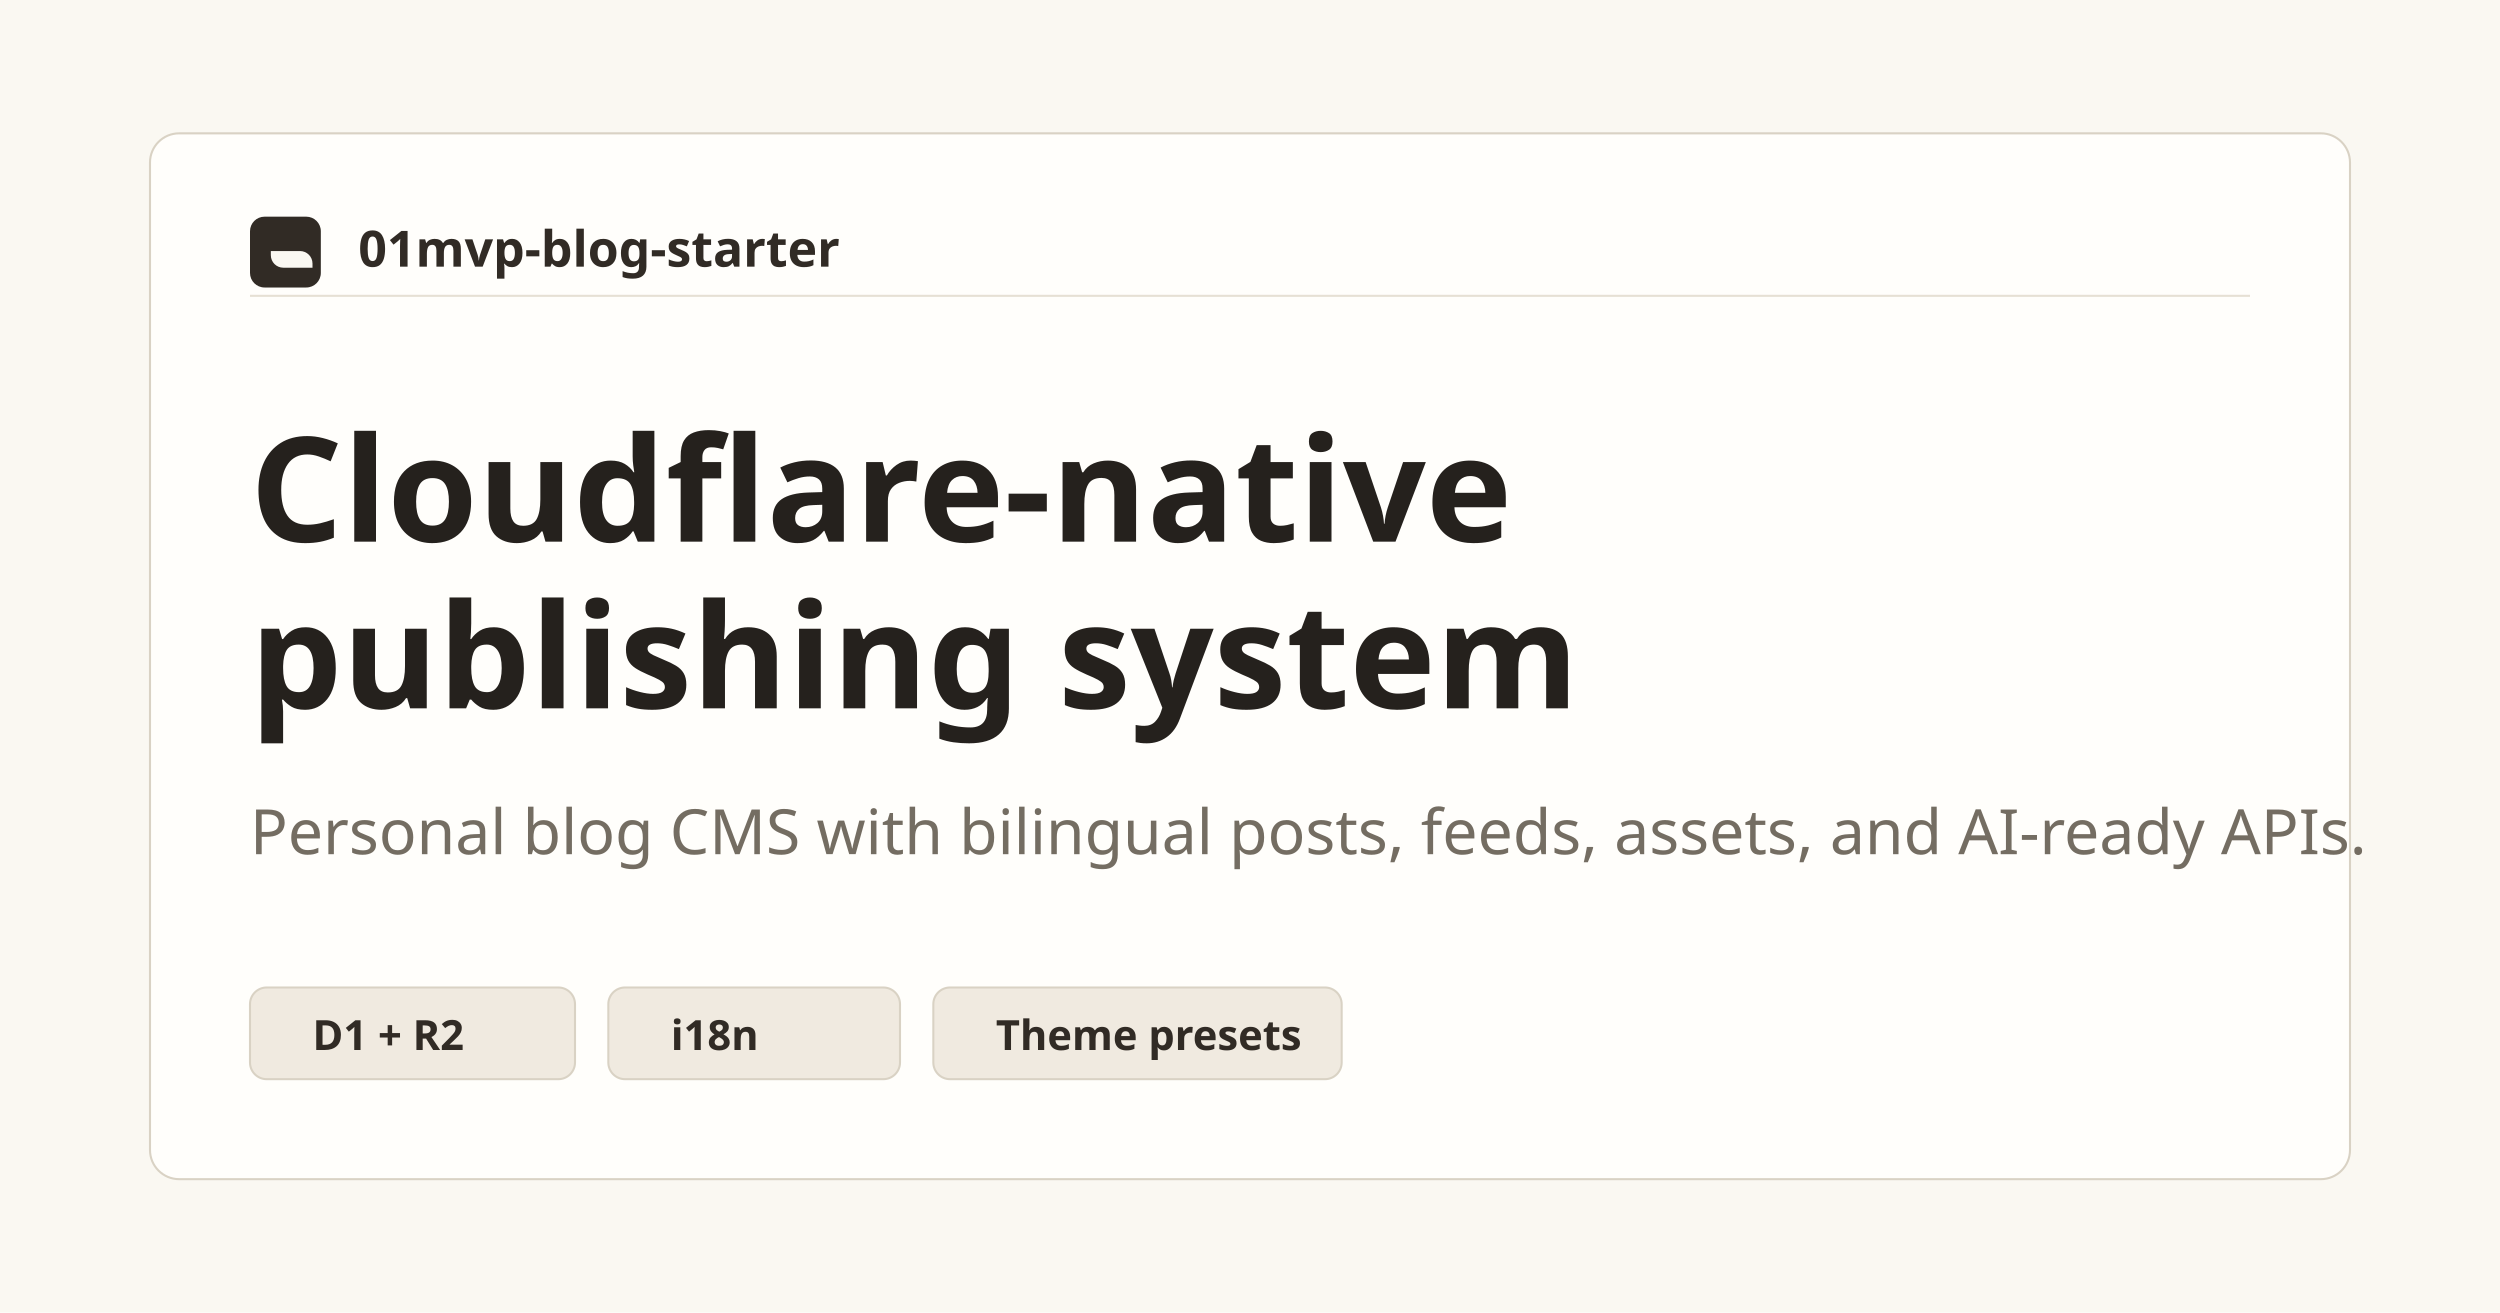
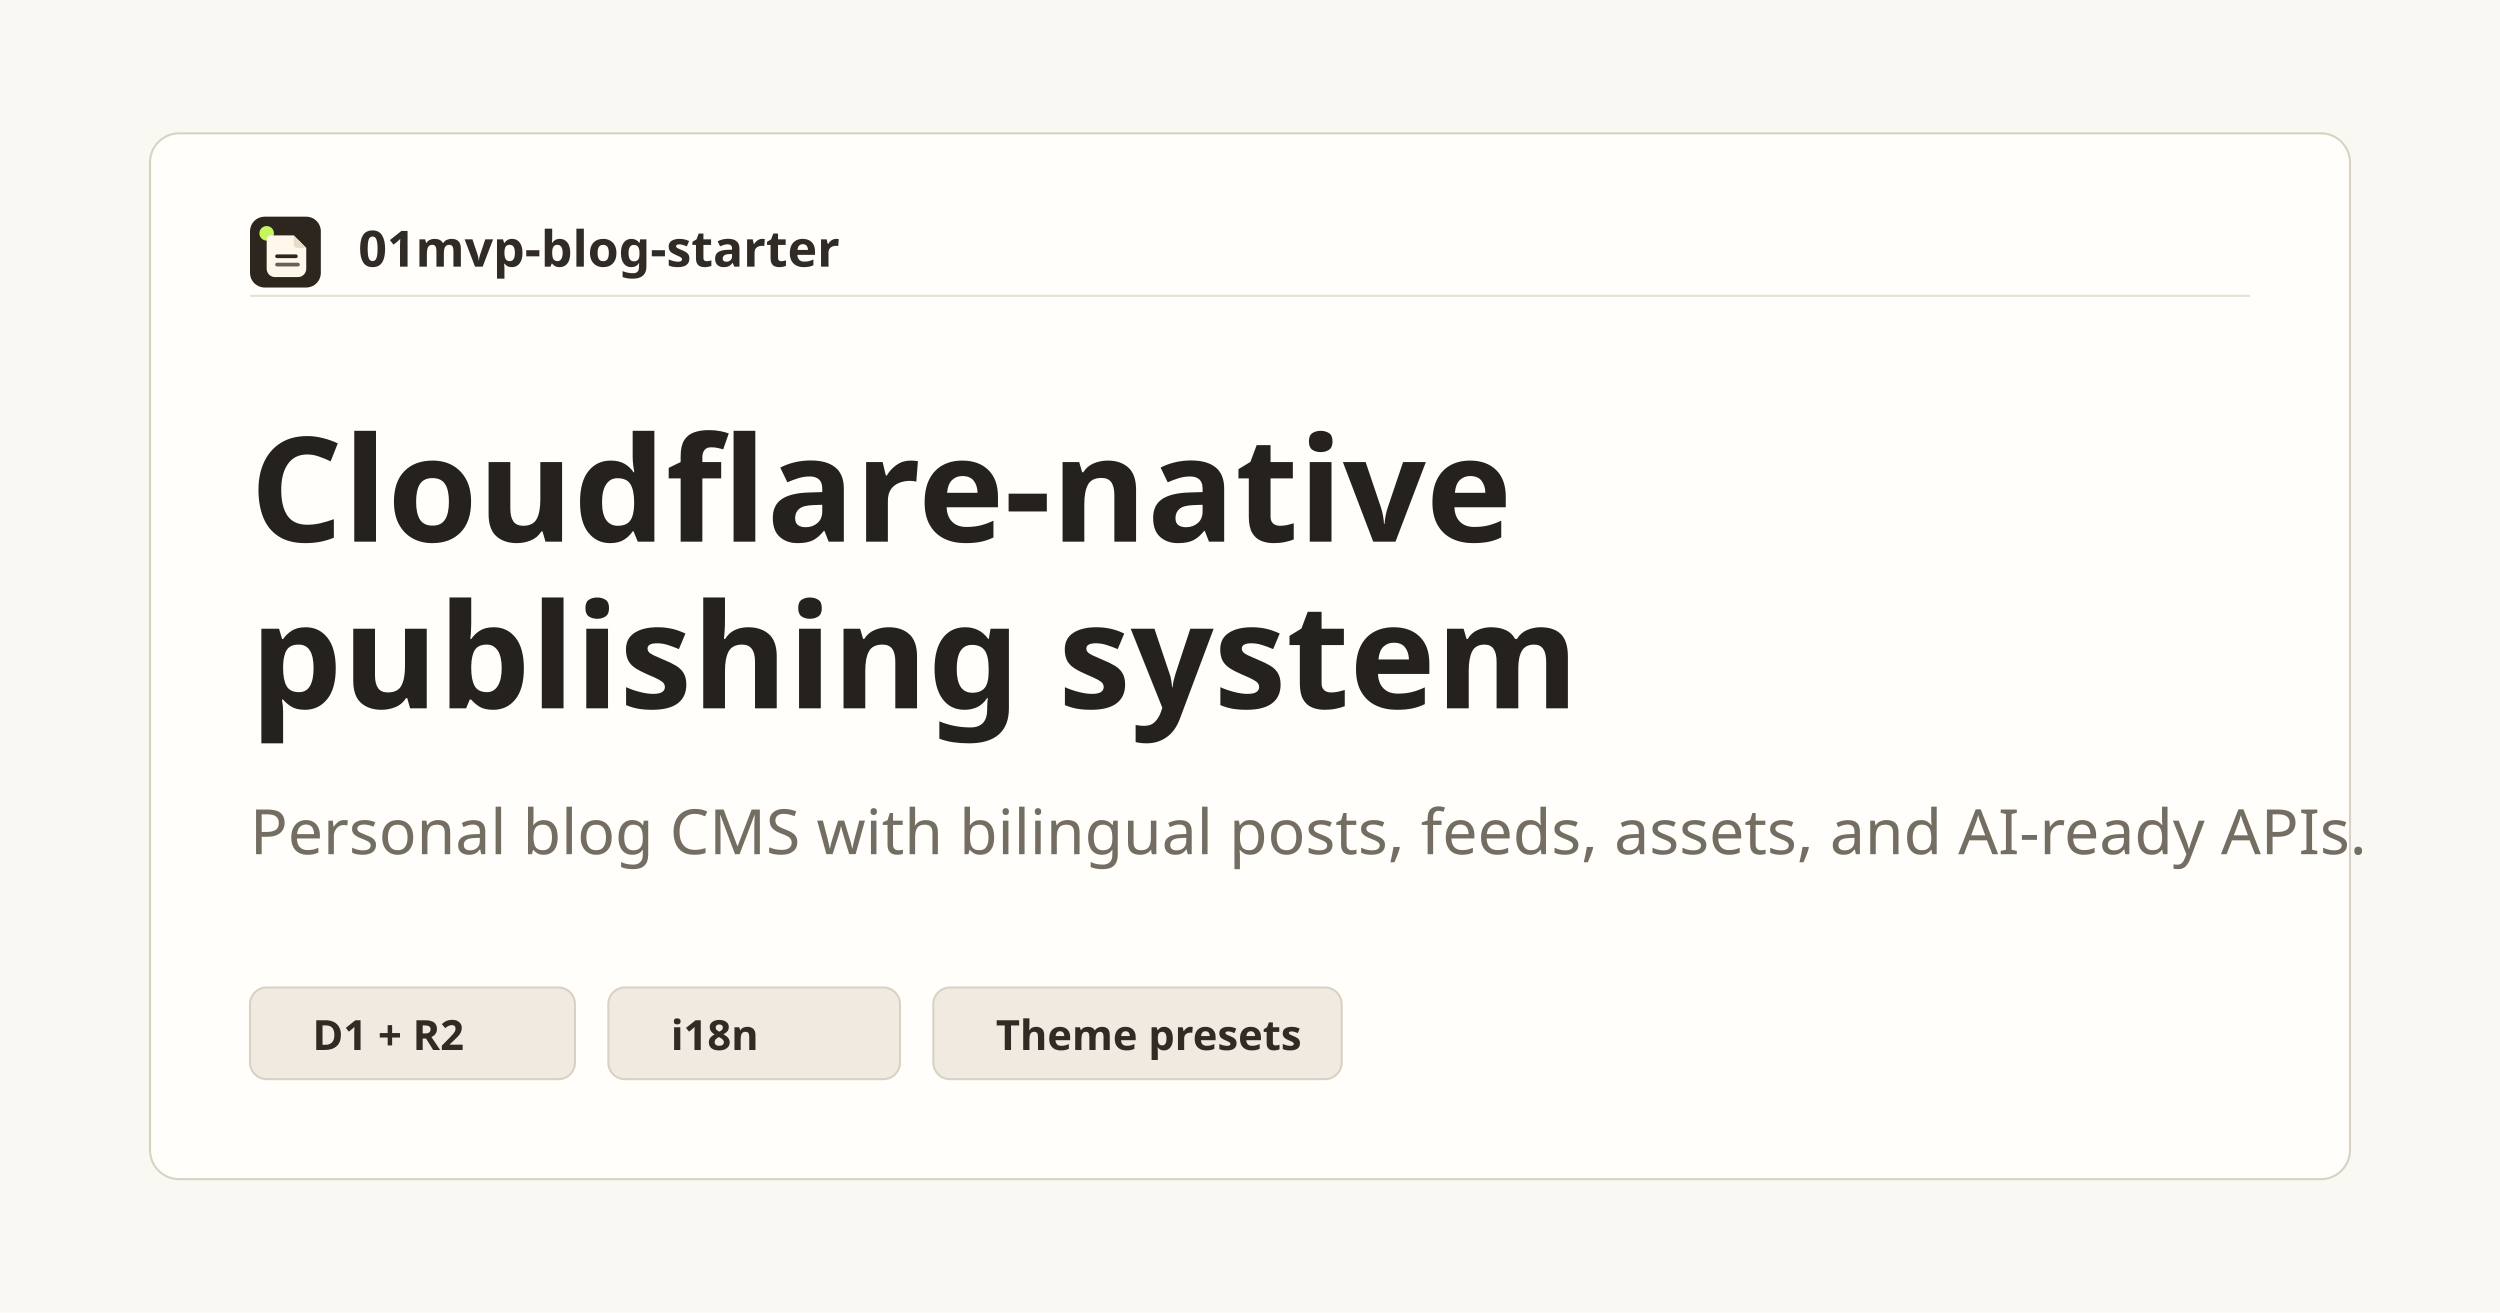
<svg xmlns="http://www.w3.org/2000/svg" width="1200" height="630" viewBox="0 0 1200 630" fill="none">
  <rect width="1200" height="630" fill="#FAF8F2" />
  <rect x="72" y="64" width="1056" height="502" rx="14" fill="#FFFEFB" stroke="#D9D2C4" />
  <path d="M120 142H1080" stroke="#E6E0D4" />
-   <rect x="120" y="104" width="34" height="34" rx="7" fill="#312B25" />
-   <path d="M130 120.5H144C147.314 120.5 150 123.186 150 126.5V128.5H136C132.686 128.5 130 125.814 130 122.5V120.5Z" fill="#FAF8F2" />
+   <rect x="120" y="104" width="34" height="34" rx="7" fill="#2C261F" />
+   <circle cx="128" cy="112" r="3.5" fill="#C6F55E" />
+   <path d="M130 113H141L147 119V129C147 131.209 145.209 133 143 133H132C129.791 133 128 131.209 128 129V115C128 113.895 128.895 113 130 113Z" fill="#FFF8EA" />
+   <path d="M141 113V117.5C141 118.328 141.672 119 142.5 119H147L141 113Z" fill="#E8DCC8" />
+   <path d="M133 123H142" stroke="#2C261F" stroke-width="1.8" stroke-linecap="round" />
+   <path d="M133 127H143" stroke="#2C261F" stroke-width="1.8" stroke-linecap="round" opacity="0.72" />
  <text x="172" y="128" fill="#312B25" font-family="ui-sans-serif, system-ui, sans-serif" font-size="24" font-weight="650">01mvp-blog-starter</text>
  <text x="120" y="260" fill="#25211D" font-family="ui-sans-serif, system-ui, sans-serif" font-size="70" font-weight="680">Cloudflare-native</text>
  <text x="120" y="340" fill="#25211D" font-family="ui-sans-serif, system-ui, sans-serif" font-size="70" font-weight="680">publishing system</text>
  <text x="120" y="410" fill="#746D62" font-family="ui-sans-serif, system-ui, sans-serif" font-size="30" font-weight="450">Personal blog CMS with bilingual posts, feeds, assets, and AI-ready APIs.</text>
  <rect x="120" y="474" width="156" height="44" rx="8" fill="#F0EAE0" stroke="#D9D2C4" />
  <text x="150" y="504" fill="#312B25" font-family="ui-sans-serif, system-ui, sans-serif" font-size="20" font-weight="600">D1 + R2</text>
  <rect x="292" y="474" width="140" height="44" rx="8" fill="#F0EAE0" stroke="#D9D2C4" />
  <text x="322" y="504" fill="#312B25" font-family="ui-sans-serif, system-ui, sans-serif" font-size="20" font-weight="600">i18n</text>
  <rect x="448" y="474" width="196" height="44" rx="8" fill="#F0EAE0" stroke="#D9D2C4" />
  <text x="478" y="504" fill="#312B25" font-family="ui-sans-serif, system-ui, sans-serif" font-size="20" font-weight="600">Theme presets</text>
</svg>
